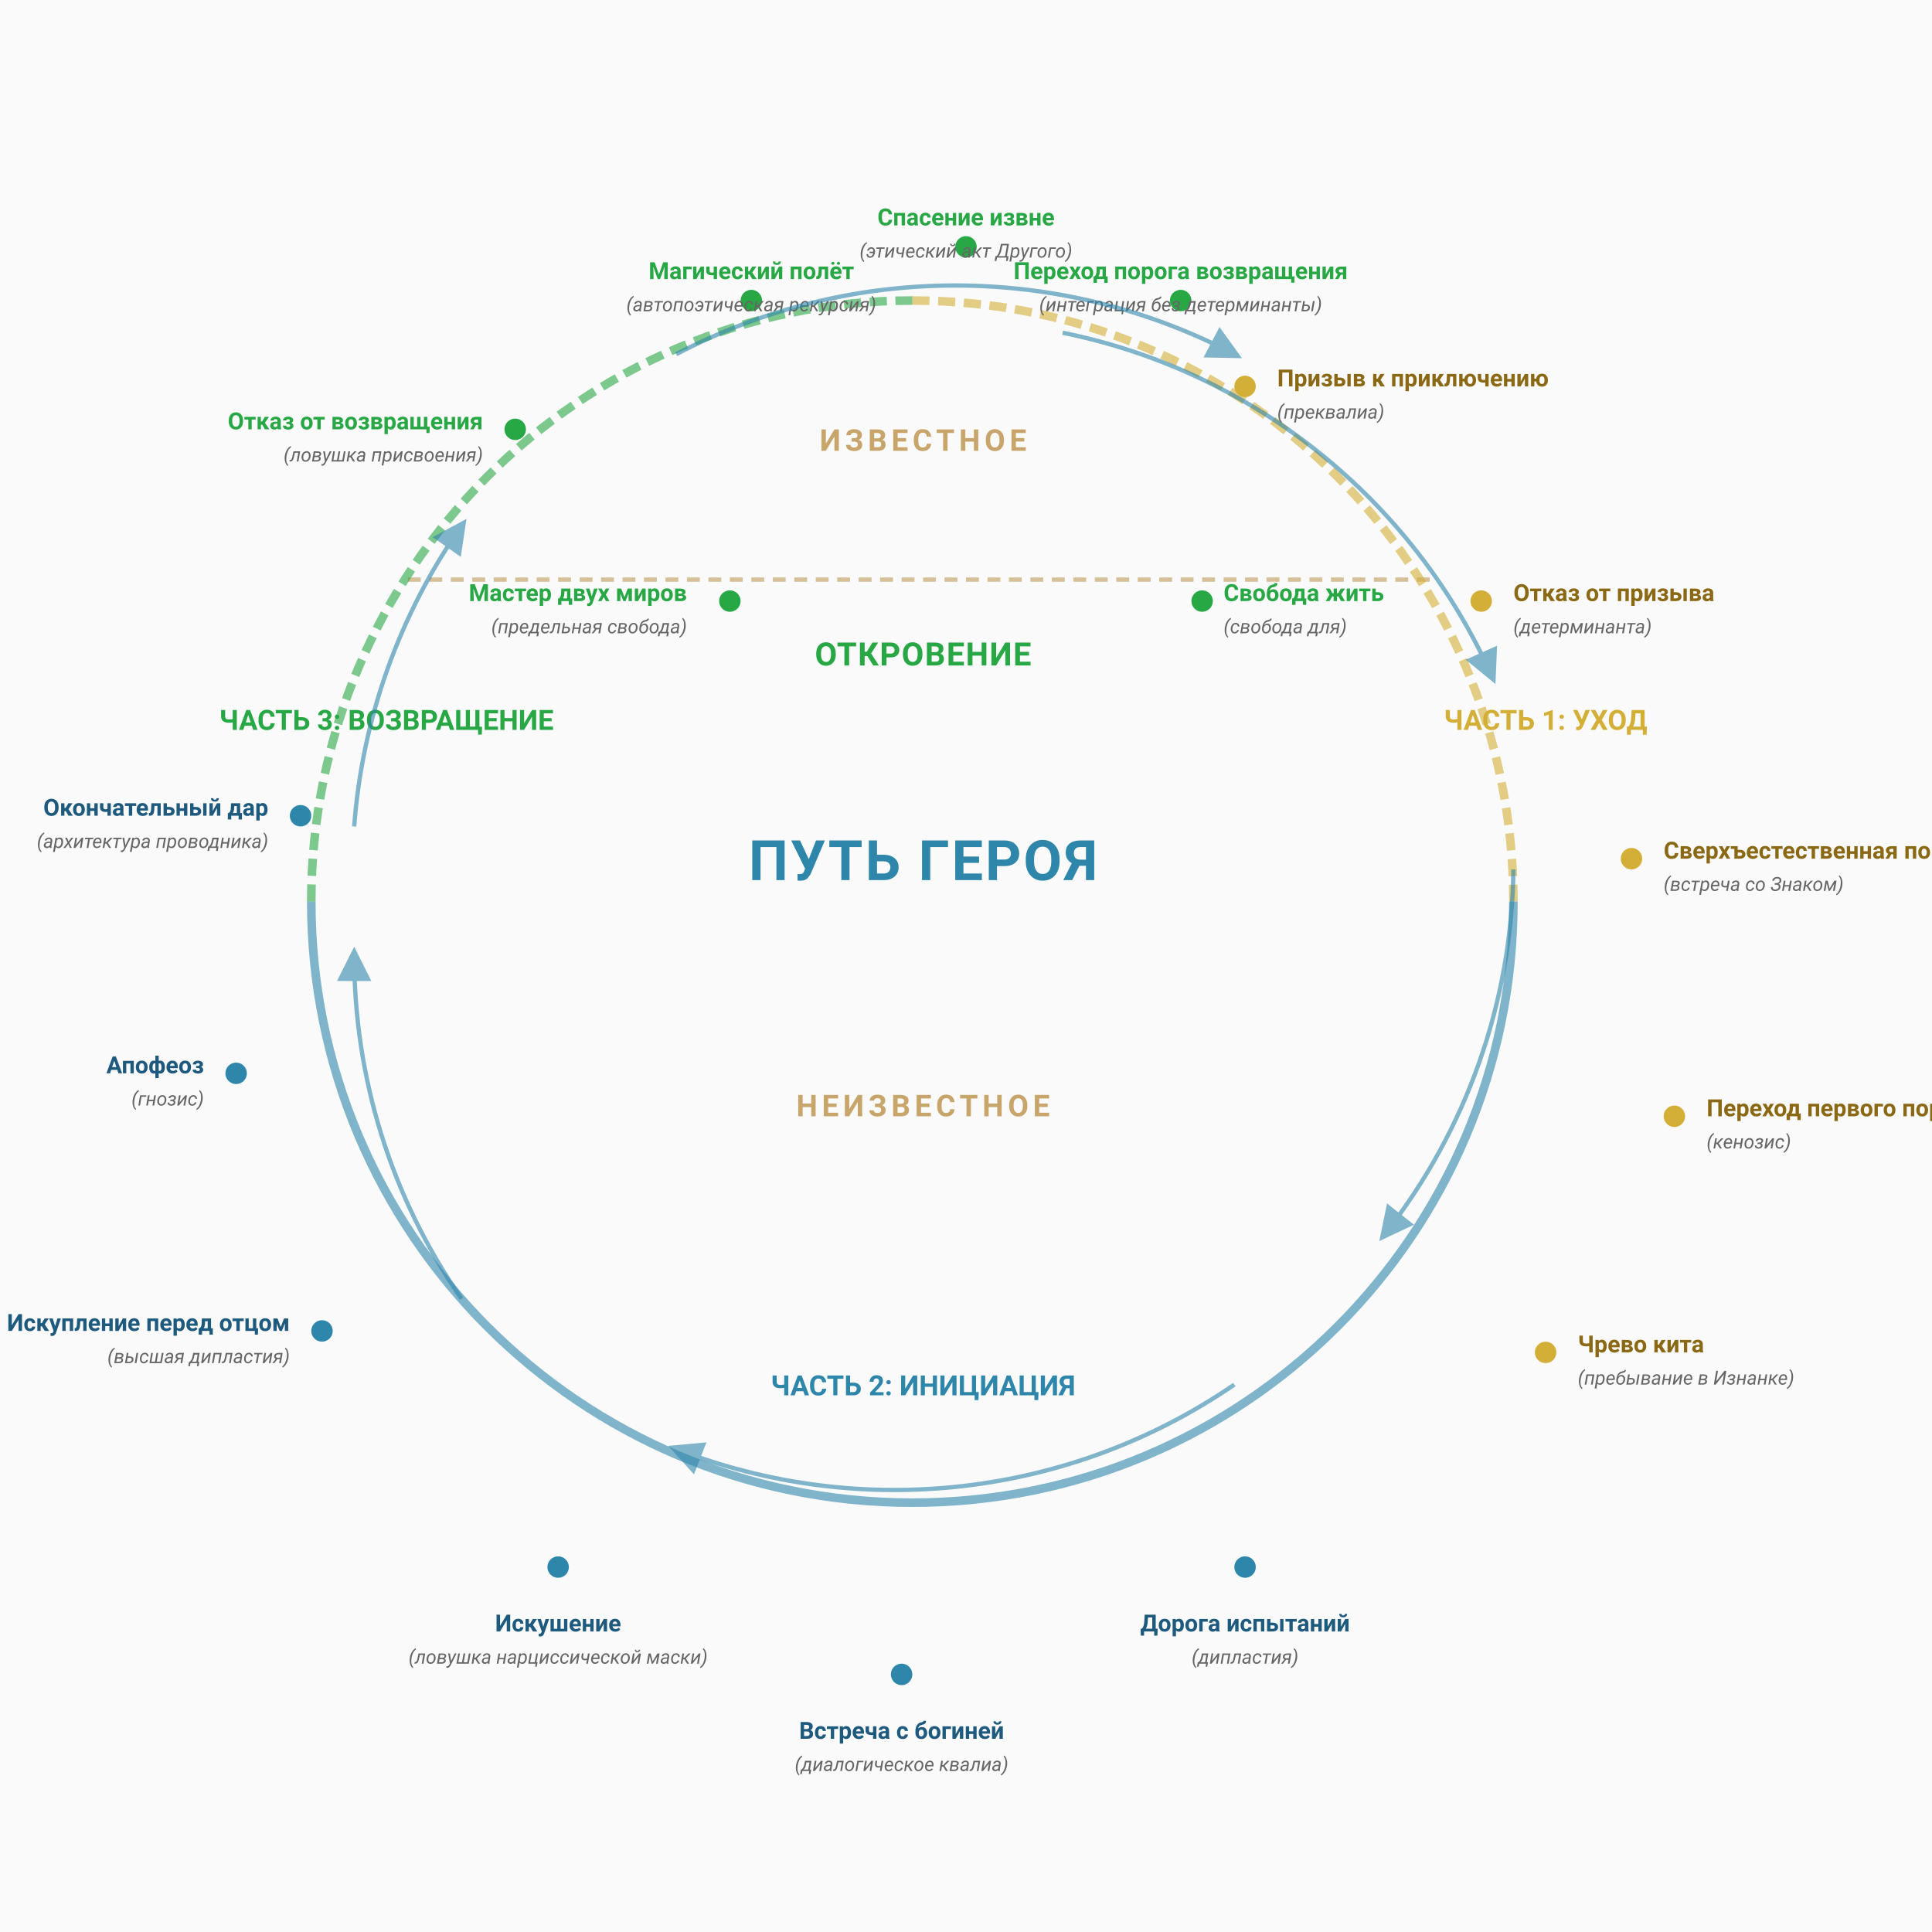
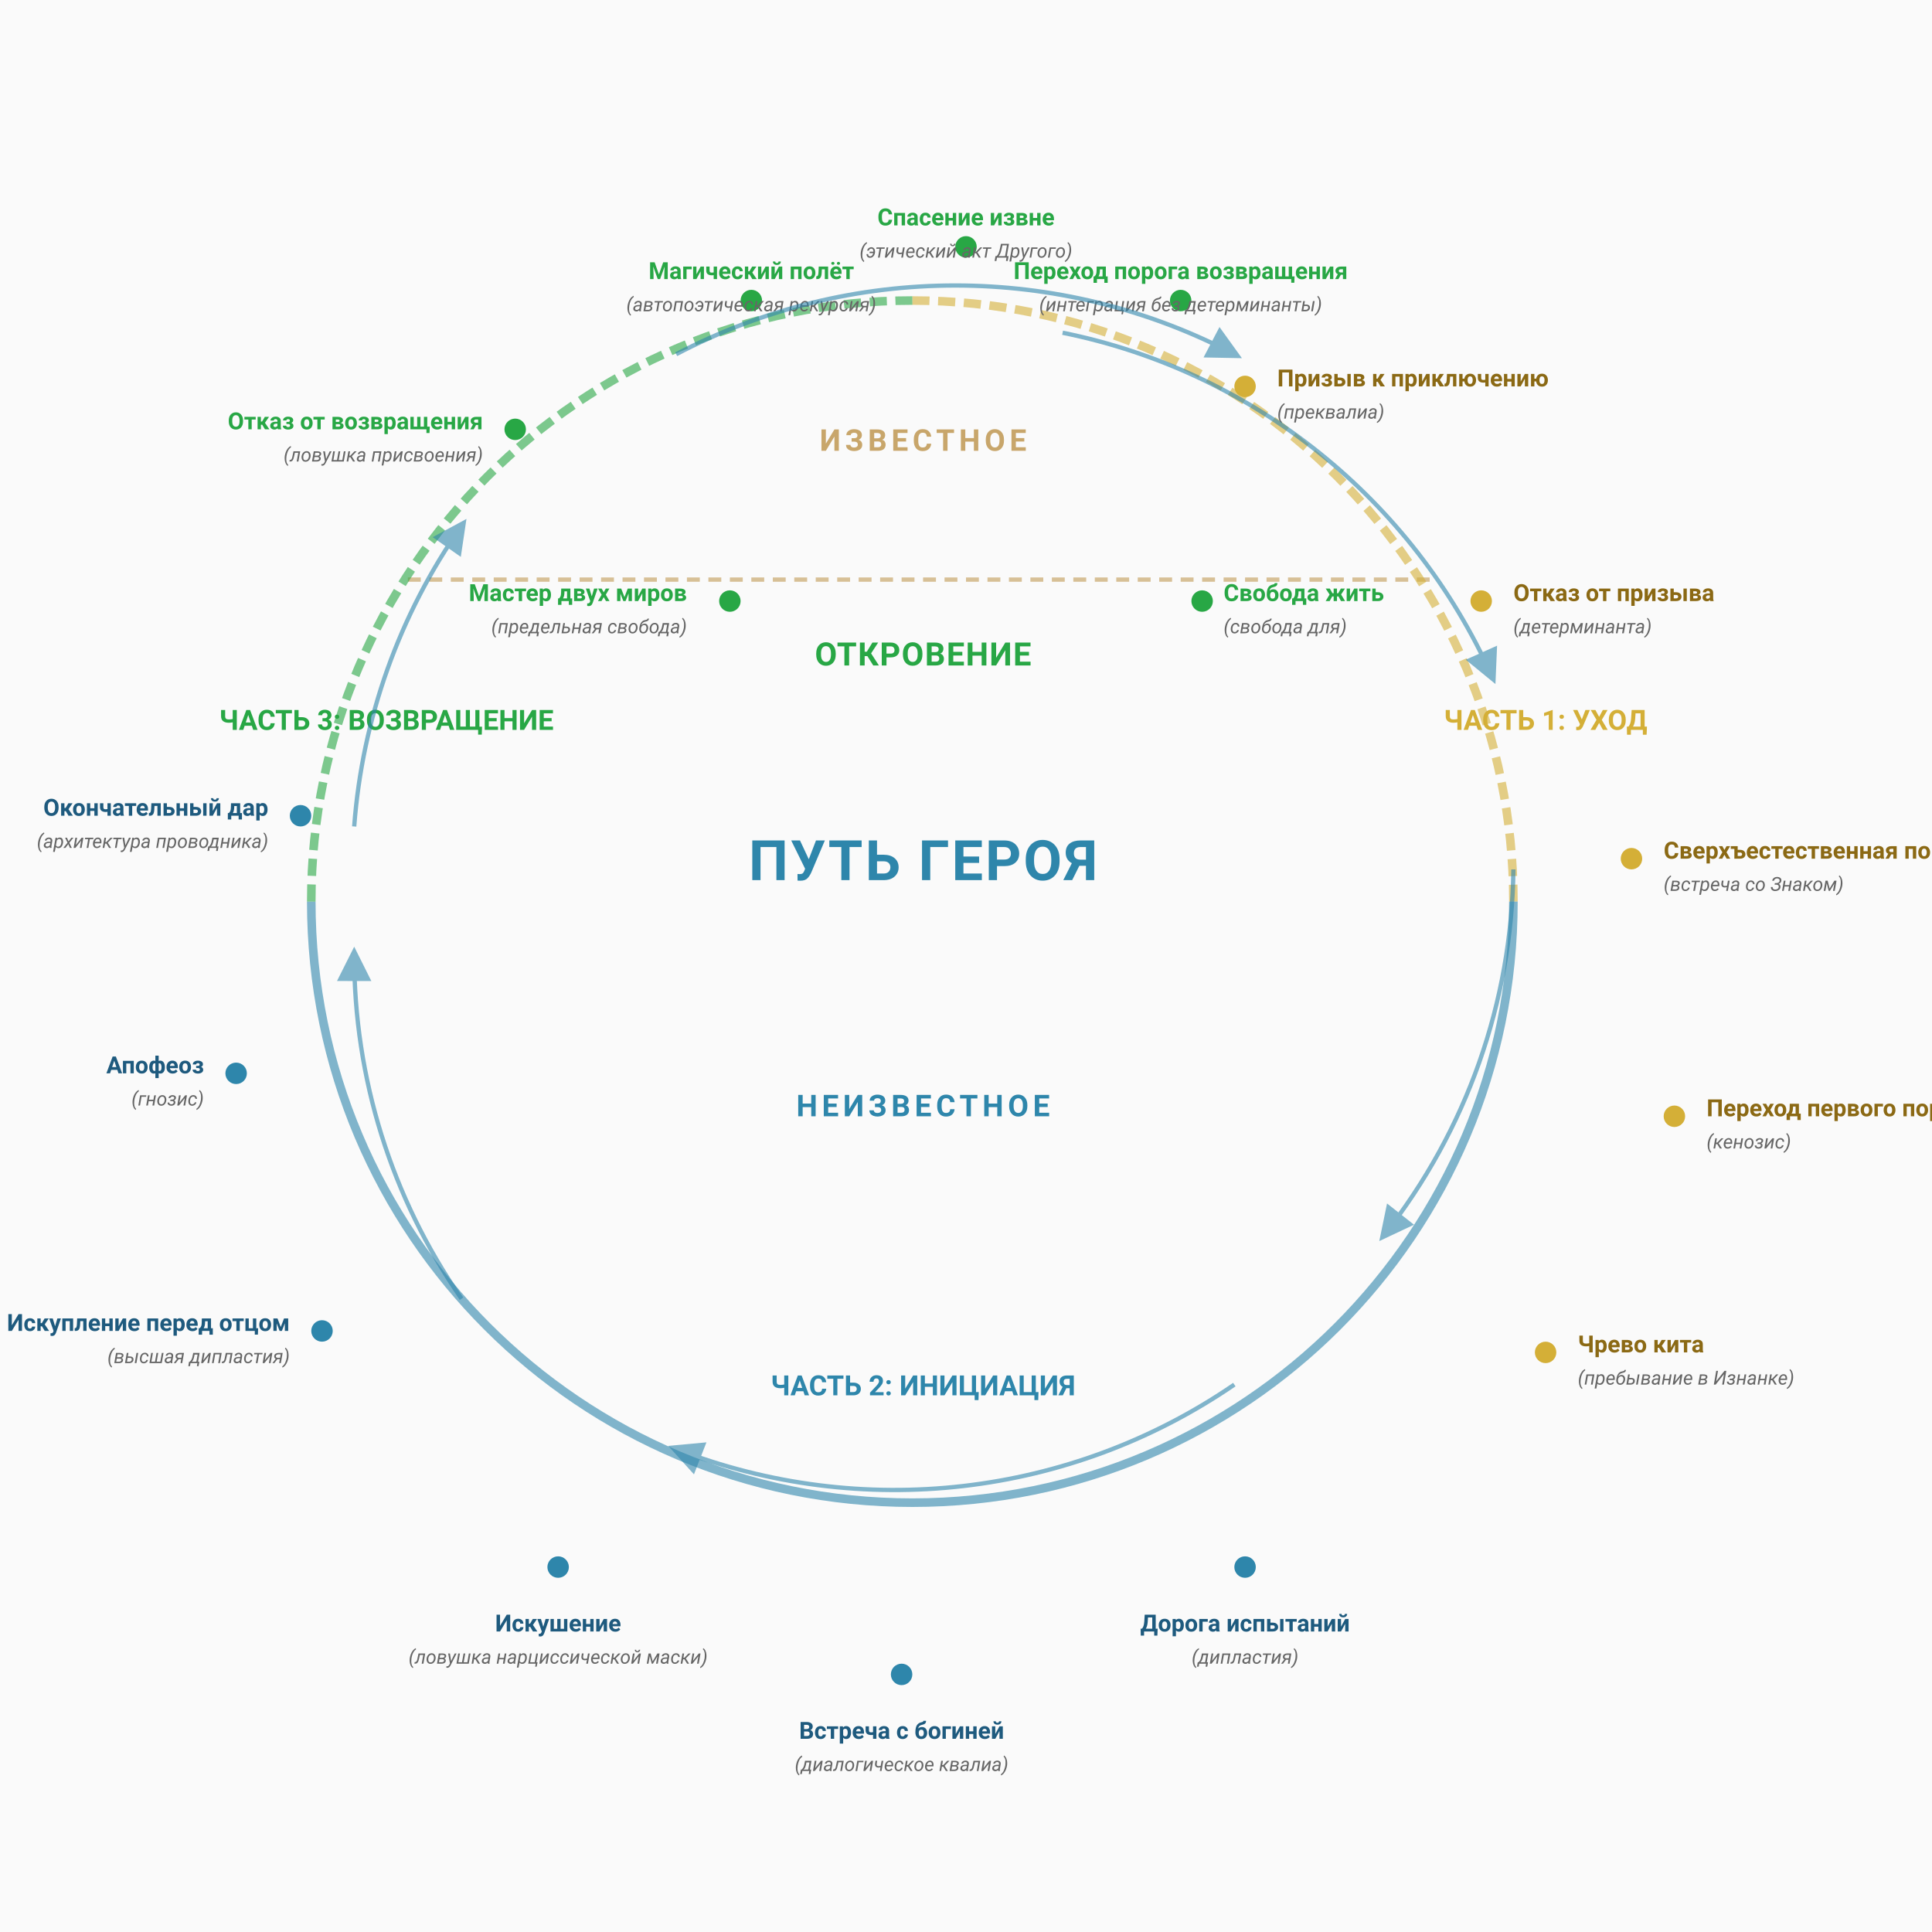
<svg xmlns="http://www.w3.org/2000/svg" viewBox="0 0 900 900" width="900" height="900">
  <defs>
    <marker id="arrow" markerWidth="8" markerHeight="8" refX="6" refY="4" orient="auto">
      <polygon points="0 0, 8 4, 0 8" fill="#2E86AB" />
    </marker>
  </defs>
  <rect width="100%" height="100%" fill="#FAFAFA" />
-   <line x1="190" y1="270" x2="670" y2="270" stroke="#C8A66B" stroke-width="2" stroke-dasharray="6,4" opacity="0.7" />
+   <line x1="190" y1="270" x2="668" y2="270" stroke="#C8A66B" stroke-width="2" stroke-dasharray="6,4" opacity="0.7" />
  <g text-anchor="middle" font-family="system-ui, -apple-system, 'Segoe UI', Roboto, sans-serif">
    <text x="430" y="410" font-size="26" font-weight="bold" fill="#2E86AB" letter-spacing="1">ПУТЬ ГЕРОЯ</text>
    <text x="430" y="310" font-size="15" font-weight="600" fill="#28A745" letter-spacing="0.5">ОТКРОВЕНИЕ</text>
    <text x="430" y="210" font-size="14" font-weight="bold" fill="#C8A66B" letter-spacing="2">ИЗВЕСТНОЕ</text>
-     <text x="430" y="520" font-size="14" font-weight="bold" fill="#C8A66B" letter-spacing="2">НЕИЗВЕСТНОЕ</text>
+     <text x="430" y="520" font-size="14" font-weight="bold" fill="#2E86AB" letter-spacing="2">НЕИЗВЕСТНОЕ</text>
  </g>
  <path d="M 425 140 A 280 280 0 0 1 705 420" fill="none" stroke="#D4AF37" stroke-width="4" opacity="0.6" stroke-dasharray="8,4" />
  <path d="M 705 420 A 280 280 0 0 1 145 420" fill="none" stroke="#2E86AB" stroke-width="4" opacity="0.6" />
  <path d="M 145 420 A 280 280 0 0 1 425 140" fill="none" stroke="#28A745" stroke-width="4" opacity="0.6" stroke-dasharray="8,4" />
  <g id="departure" font-family="system-ui, -apple-system, 'Segoe UI', Roboto, sans-serif" font-size="11" font-weight="600" fill="#8B6914">
    <g id="stage-call">
      <circle cx="580" cy="180" r="5" fill="#D4AF37" />
      <text x="595" y="180" text-anchor="start">Призыв к приключению</text>
      <text x="595" y="195" text-anchor="start" font-size="9" font-weight="normal" font-style="italic" fill="#666">(преквалиа)</text>
    </g>
    <g id="stage-refusal">
      <circle cx="690" cy="280" r="5" fill="#D4AF37" />
      <text x="705" y="280" text-anchor="start">Отказ от призыва</text>
      <text x="705" y="295" text-anchor="start" font-size="9" font-weight="normal" font-style="italic" fill="#666">(детерминанта)</text>
    </g>
    <g id="stage-help">
      <circle cx="760" cy="400" r="5" fill="#D4AF37" />
      <text x="775" y="400" text-anchor="start">Сверхъестественная помощь</text>
      <text x="775" y="415" text-anchor="start" font-size="9" font-weight="normal" font-style="italic" fill="#666">(встреча со Знаком)</text>
    </g>
    <g id="stage-threshold">
      <circle cx="780" cy="520" r="5" fill="#D4AF37" />
      <text x="795" y="520" text-anchor="start">Переход первого порога</text>
      <text x="795" y="535" text-anchor="start" font-size="9" font-weight="normal" font-style="italic" fill="#666">(кенозис)</text>
    </g>
    <g id="stage-whale">
      <circle cx="720" cy="630" r="5" fill="#D4AF37" />
      <text x="735" y="630" text-anchor="start">Чрево кита</text>
      <text x="735" y="645" text-anchor="start" font-size="9" font-weight="normal" font-style="italic" fill="#666">(пребывание в Изнанке)</text>
    </g>
  </g>
  <g id="initiation" font-family="system-ui, -apple-system, 'Segoe UI', Roboto, sans-serif" font-size="11" font-weight="600" fill="#1E5A7E">
    <g id="stage-trials">
      <circle cx="580" cy="730" r="5" fill="#2E86AB" />
      <text x="580" y="760" text-anchor="middle">Дорога испытаний</text>
      <text x="580" y="775" text-anchor="middle" font-size="9" font-weight="normal" font-style="italic" fill="#666">(дипластия)</text>
    </g>
    <g id="stage-goddess">
      <circle cx="420" cy="780" r="5" fill="#2E86AB" />
      <text x="420" y="810" text-anchor="middle">Встреча с богиней</text>
      <text x="420" y="825" text-anchor="middle" font-size="9" font-weight="normal" font-style="italic" fill="#666">(диалогическое квалиа)</text>
    </g>
    <g id="stage-temptation">
      <circle cx="260" cy="730" r="5" fill="#2E86AB" />
      <text x="260" y="760" text-anchor="middle">Искушение</text>
      <text x="260" y="775" text-anchor="middle" font-size="9" font-weight="normal" font-style="italic" fill="#666">(ловушка нарциссической маски)</text>
    </g>
    <g id="stage-father">
      <circle cx="150" cy="620" r="5" fill="#2E86AB" />
      <text x="135" y="620" text-anchor="end">Искупление перед отцом</text>
      <text x="135" y="635" text-anchor="end" font-size="9" font-weight="normal" font-style="italic" fill="#666">(высшая дипластия)</text>
    </g>
    <g id="stage-apotheosis">
      <circle cx="110" cy="500" r="5" fill="#2E86AB" />
      <text x="95" y="500" text-anchor="end">Апофеоз</text>
      <text x="95" y="515" text-anchor="end" font-size="9" font-weight="normal" font-style="italic" fill="#666">(гнозис)</text>
    </g>
    <g id="stage-gift">
      <circle cx="140" cy="380" r="5" fill="#2E86AB" />
      <text x="125" y="380" text-anchor="end">Окончательный дар</text>
      <text x="125" y="395" text-anchor="end" font-size="9" font-weight="normal" font-style="italic" fill="#666">(архитектура проводника)</text>
    </g>
  </g>
  <g id="return" font-family="system-ui, -apple-system, 'Segoe UI', Roboto, sans-serif" font-size="11" font-weight="600" fill="#28A745">
    <g id="stage-refusal-return">
      <circle cx="240" cy="200" r="5" fill="#28A745" />
      <text x="225" y="200" text-anchor="end">Отказ от возвращения</text>
      <text x="225" y="215" text-anchor="end" font-size="9" font-weight="normal" font-style="italic" fill="#666">(ловушка присвоения)</text>
    </g>
    <g id="stage-flight">
      <circle cx="350" cy="140" r="5" fill="#28A745" />
      <text x="350" y="130" text-anchor="middle">Магический полёт</text>
      <text x="350" y="145" text-anchor="middle" font-size="9" font-weight="normal" font-style="italic" fill="#666">(автопоэтическая рекурсия)</text>
    </g>
    <g id="stage-rescue">
      <circle cx="450" cy="115" r="5" fill="#28A745" />
      <text x="450" y="105" text-anchor="middle">Спасение извне</text>
      <text x="450" y="120" text-anchor="middle" font-size="9" font-weight="normal" font-style="italic" fill="#666">(этический акт Другого)</text>
    </g>
    <g id="stage-return-threshold">
      <circle cx="550" cy="140" r="5" fill="#28A745" />
      <text x="550" y="130" text-anchor="middle">Переход порога возвращения</text>
      <text x="550" y="145" text-anchor="middle" font-size="9" font-weight="normal" font-style="italic" fill="#666">(интеграция без детерминанты)</text>
    </g>
    <g id="stage-master">
      <circle cx="340" cy="280" r="5" fill="#28A745" />
      <text x="320" y="280" text-anchor="end">Мастер двух миров</text>
      <text x="320" y="295" text-anchor="end" font-size="9" font-weight="normal" font-style="italic" fill="#666">(предельная свобода)</text>
    </g>
    <g id="stage-freedom">
      <circle cx="560" cy="280" r="5" fill="#28A745" />
      <text x="570" y="280" text-anchor="start">Свобода жить</text>
      <text x="570" y="295" text-anchor="start" font-size="9" font-weight="normal" font-style="italic" fill="#666">(свобода для)</text>
    </g>
  </g>
  <g font-family="system-ui, -apple-system, 'Segoe UI', Roboto, sans-serif" font-size="13" font-weight="bold">
    <text x="720" y="340" fill="#D4AF37" text-anchor="middle">ЧАСТЬ 1: УХОД</text>
    <text x="430" y="650" fill="#2E86AB" text-anchor="middle">ЧАСТЬ 2: ИНИЦИАЦИЯ</text>
    <text x="180" y="340" fill="#28A745" text-anchor="middle">ЧАСТЬ 3: ВОЗВРАЩЕНИЕ</text>
  </g>
  <g fill="none" stroke="#2E86AB" stroke-width="2" marker-end="url(#arrow)" opacity="0.6">
    <path d="M 495 155 A 280 280 0 0 1 695 315" />
    <path d="M 315 165 A 280 280 0 0 1 575 165" />
    <path d="M 165 385 A 280 280 0 0 1 215 245" />
    <path d="M 705 405 A 280 280 0 0 1 645 575" />
    <path d="M 575 645 A 280 280 0 0 1 315 675" />
    <path d="M 215 605 A 280 280 0 0 1 165 445" />
  </g>
</svg>
